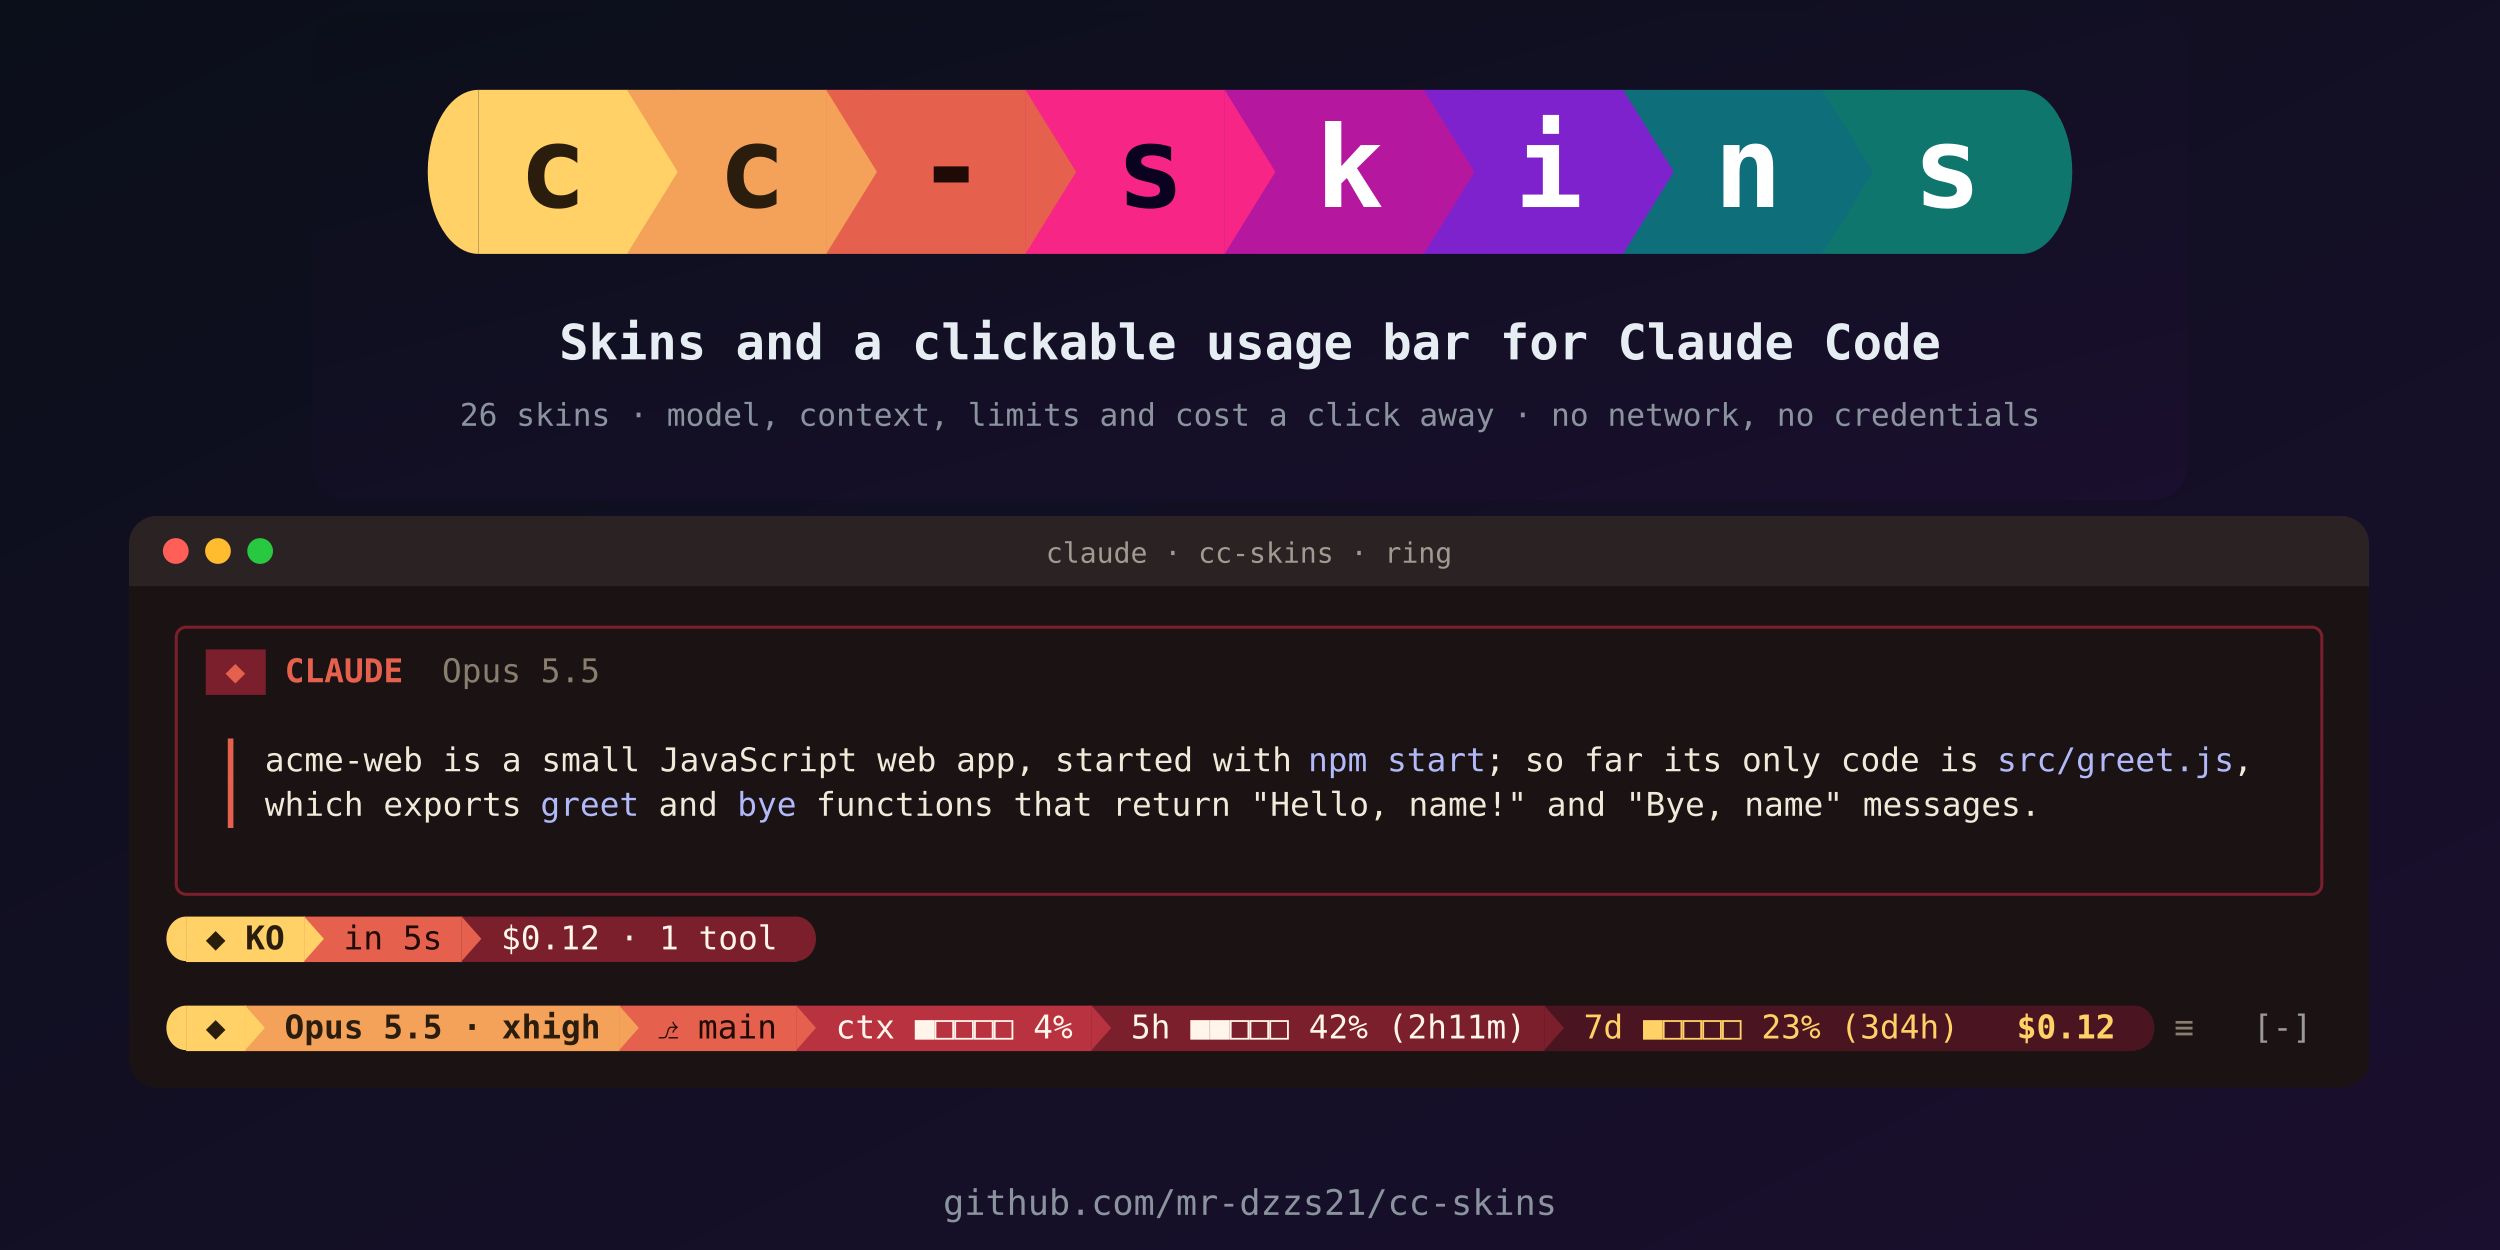
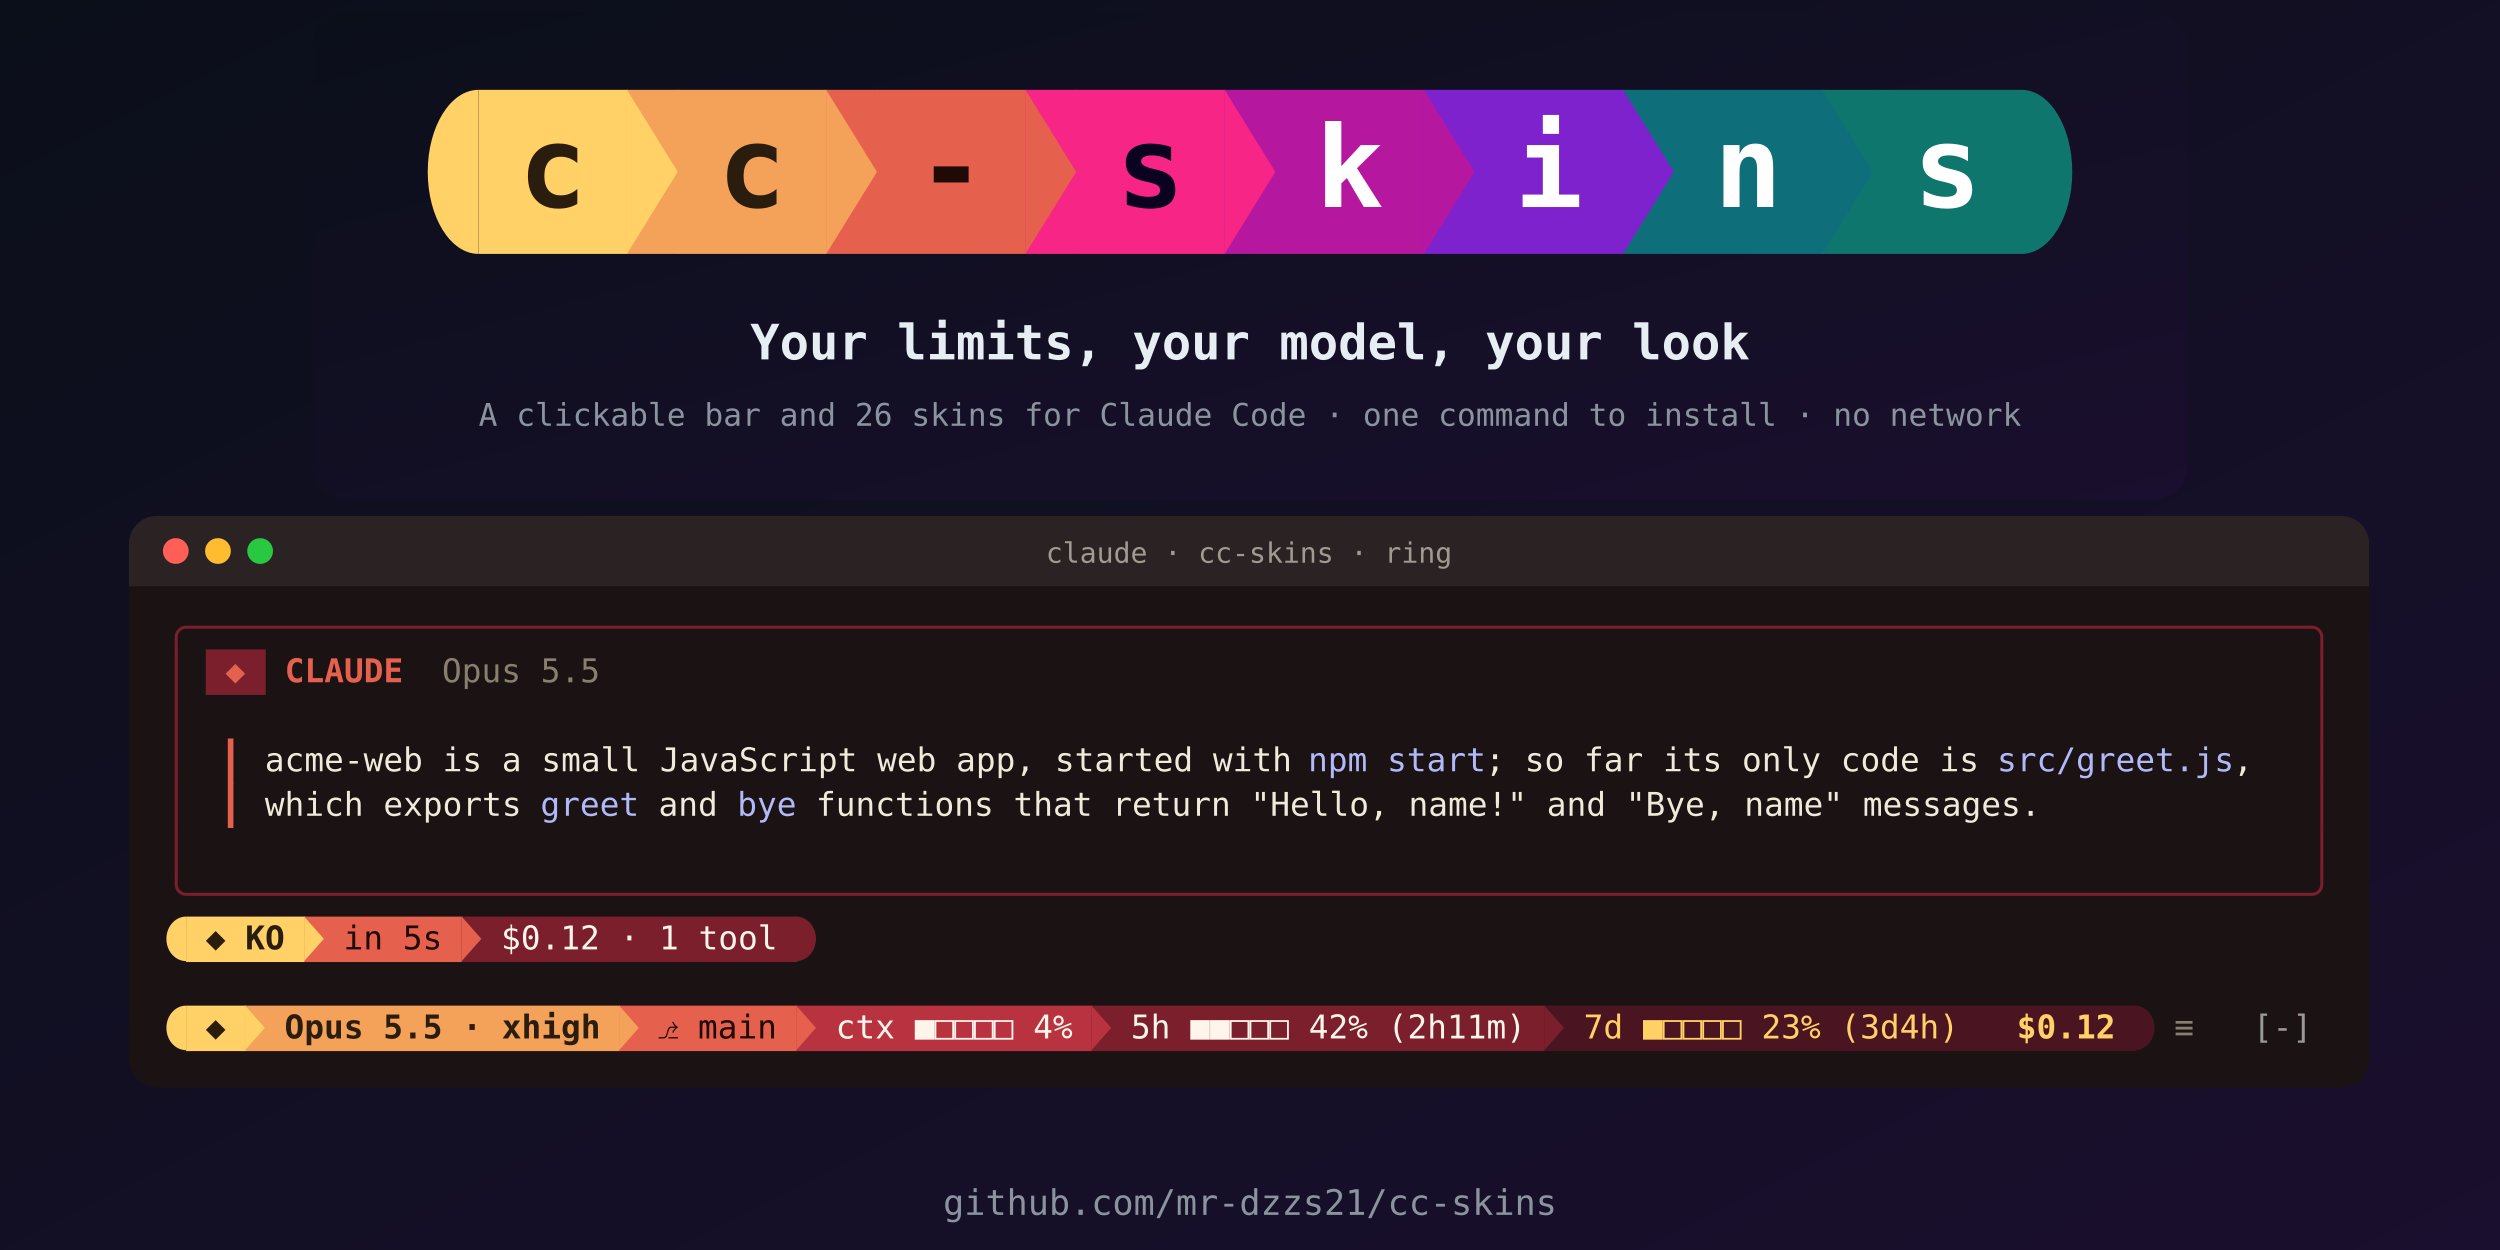
<svg xmlns="http://www.w3.org/2000/svg" width="1280" height="640" viewBox="0 0 1280 640" font-family="'JetBrains Mono','SF Mono',Menlo,Consolas,monospace">
  <defs>
    <linearGradient id="bg" x1="0" y1="0" x2="1" y2="1">
      <stop offset="0" stop-color="#0b0f1a" />
      <stop offset="1" stop-color="#1a0f2e" />
    </linearGradient>
  </defs>
  <rect width="1280" height="640" fill="url(#bg)" />
  <svg x="160" y="6" width="960" height="250" viewBox="0 0 960 250">
    <defs>
      <linearGradient id="night" x1="0" y1="0" x2="1" y2="1">
        <stop offset="0" stop-color="#0b0f1a" />
        <stop offset="1" stop-color="#1a0f2e" />
      </linearGradient>
    </defs>
    <rect width="960" height="250" rx="18" fill="url(#night)" />
    <path d="M85 40A26 42 0 0 0 85 124Z" fill="#ffd166" />
    <rect x="85" y="40" width="76.5" height="84" fill="#ffd166" />
    <text x="123" y="100" fill="#2b1d0e" font-size="58" font-weight="800" text-anchor="middle">c</text>
    <rect x="161" y="40" width="26.5" height="84" fill="#f4a259" />
    <path d="M161 40L187 82L161 124Z" fill="#ffd166" />
    <rect x="187" y="40" width="76.5" height="84" fill="#f4a259" />
    <text x="225" y="100" fill="#2b1d0e" font-size="58" font-weight="800" text-anchor="middle">c</text>
    <rect x="263" y="40" width="26.5" height="84" fill="#e5604d" />
    <path d="M263 40L289 82L263 124Z" fill="#f4a259" />
    <rect x="289" y="40" width="76.5" height="84" fill="#e5604d" />
    <text x="327" y="100" fill="#1f0a05" font-size="58" font-weight="800" text-anchor="middle">-</text>
    <rect x="365" y="40" width="26.5" height="84" fill="#f72585" />
    <path d="M365 40L391 82L365 124Z" fill="#e5604d" />
    <rect x="391" y="40" width="76.5" height="84" fill="#f72585" />
    <text x="429" y="100" fill="#0b0221" font-size="58" font-weight="800" text-anchor="middle">s</text>
    <rect x="467" y="40" width="26.5" height="84" fill="#b5179e" />
    <path d="M467 40L493 82L467 124Z" fill="#f72585" />
    <rect x="493" y="40" width="76.5" height="84" fill="#b5179e" />
    <text x="531" y="100" fill="#ffffff" font-size="58" font-weight="800" text-anchor="middle">k</text>
    <rect x="569" y="40" width="26.5" height="84" fill="#7e22ce" />
    <path d="M569 40L595 82L569 124Z" fill="#b5179e" />
    <rect x="595" y="40" width="76.5" height="84" fill="#7e22ce" />
    <text x="633" y="100" fill="#ffffff" font-size="58" font-weight="800" text-anchor="middle">i</text>
    <rect x="671" y="40" width="26.5" height="84" fill="#0e6e7a" />
    <path d="M671 40L697 82L671 124Z" fill="#7e22ce" />
    <rect x="697" y="40" width="76.5" height="84" fill="#0e6e7a" />
    <text x="735" y="100" fill="#ffffff" font-size="58" font-weight="800" text-anchor="middle">n</text>
    <rect x="773" y="40" width="26.5" height="84" fill="#0f766e" />
    <path d="M773 40L799 82L773 124Z" fill="#0e6e7a" />
    <rect x="799" y="40" width="76.5" height="84" fill="#0f766e" />
    <text x="837" y="100" fill="#ffffff" font-size="58" font-weight="800" text-anchor="middle">s</text>
    <path d="M875 40A26 42 0 0 1 875 124Z" fill="#0f766e" />
-     <text x="480" y="178" fill="#e6edf3" font-size="25" font-weight="700" text-anchor="middle">Skins and a clickable usage bar for Claude Code</text>
-     <text x="480" y="212" fill="#8b949e" font-size="16" text-anchor="middle">26 skins · model, context, limits and cost a click away · no network, no credentials</text>
+     <text x="480" y="178" fill="#e6edf3" font-size="25" font-weight="700" text-anchor="middle">Your limits, your model, your look</text>
+     <text x="480" y="212" fill="#8b949e" font-size="16" text-anchor="middle">A clickable bar and 26 skins for Claude Code · one command to install · no network</text>
  </svg>
  <svg x="66" y="264" width="1147" height="293" viewBox="0 0 956 244" font-family="'JetBrains Mono','SF Mono',Menlo,Consolas,monospace" font-size="14">
    <rect width="956" height="244" rx="12" fill="#1a1213" />
    <path d="M0 12a12 12 0 0 1 12-12h932a12 12 0 0 1 12 12v18H0Z" fill="#f1e9da" opacity=".08" />
    <circle cx="20" cy="15" r="5.5" fill="#ff5f57" />
    <circle cx="38" cy="15" r="5.5" fill="#febc2e" />
    <circle cx="56" cy="15" r="5.5" fill="#28c840" />
    <text x="478" y="20" fill="#f1e9da" opacity=".6" text-anchor="middle" font-size="12">claude · cc-skins · ring</text>
    <path d="M24.4 47.5h907.4" stroke="#7a1f2b" stroke-width="1.3" />
    <path d="M20.2 57.2V51.7a4.2 4.2 0 0 1 4.2 -4.2H24.6" stroke="#7a1f2b" stroke-width="1.3" fill="none" />
    <path d="M931.4 47.5H931.6a4.2 4.2 0 0 1 4.2 4.2V57.2" stroke="#7a1f2b" stroke-width="1.3" fill="none" />
    <rect x="32.8" y="57.0" width="25.6" height="19.4" fill="#7a1f2b" />
    <path d="M20.2 57.0v19.2" stroke="#7a1f2b" stroke-width="1.3" fill="none" />
    <path d="M935.8 57.0v19.2" stroke="#7a1f2b" stroke-width="1.3" fill="none" />
    <text x="41.2" y="71.0" fill="#e5604d" font-weight="700" textLength="75.6" lengthAdjust="spacingAndGlyphs" xml:space="preserve">◆  CLAUDE</text>
    <text x="133.6" y="71.0" fill="#8a7f6e" textLength="67.2" lengthAdjust="spacingAndGlyphs" xml:space="preserve">Opus 5.5</text>
    <path d="M20.2 76.0v19.2" stroke="#7a1f2b" stroke-width="1.3" fill="none" />
    <path d="M935.8 76.0v19.2" stroke="#7a1f2b" stroke-width="1.3" fill="none" />
    <path d="M20.2 95.0v19.2" stroke="#7a1f2b" stroke-width="1.3" fill="none" />
    <rect x="42.2" y="95.0" width="2.4" height="19.2" fill="#e5604d" />
    <path d="M935.8 95.0v19.2" stroke="#7a1f2b" stroke-width="1.3" fill="none" />
    <text x="58.0" y="109.0" fill="#f1e9da" textLength="436.8" lengthAdjust="spacingAndGlyphs" xml:space="preserve">acme-web is a small JavaScript web app, started with</text>
    <text x="503.2" y="109.0" fill="#b1b9f9" textLength="75.6" lengthAdjust="spacingAndGlyphs" xml:space="preserve">npm start</text>
    <text x="578.8" y="109.0" fill="#f1e9da" textLength="210.0" lengthAdjust="spacingAndGlyphs" xml:space="preserve">; so far its only code is</text>
    <text x="797.2" y="109.0" fill="#b1b9f9" textLength="100.8" lengthAdjust="spacingAndGlyphs" xml:space="preserve">src/greet.js</text>
    <text x="898.0" y="109.0" fill="#f1e9da" textLength="8.4" lengthAdjust="spacingAndGlyphs" xml:space="preserve">,</text>
    <path d="M20.2 114.0v19.2" stroke="#7a1f2b" stroke-width="1.3" fill="none" />
    <rect x="42.2" y="114.0" width="2.4" height="19.2" fill="#e5604d" />
    <path d="M935.8 114.0v19.2" stroke="#7a1f2b" stroke-width="1.3" fill="none" />
    <text x="58.0" y="128.0" fill="#f1e9da" textLength="109.2" lengthAdjust="spacingAndGlyphs" xml:space="preserve">which exports</text>
    <text x="175.6" y="128.0" fill="#b1b9f9" textLength="42.0" lengthAdjust="spacingAndGlyphs" xml:space="preserve">greet</text>
    <text x="226.0" y="128.0" fill="#f1e9da" textLength="25.2" lengthAdjust="spacingAndGlyphs" xml:space="preserve">and</text>
    <text x="259.6" y="128.0" fill="#b1b9f9" textLength="25.2" lengthAdjust="spacingAndGlyphs" xml:space="preserve">bye</text>
    <text x="293.2" y="128.0" fill="#f1e9da" textLength="520.8" lengthAdjust="spacingAndGlyphs" xml:space="preserve">functions that return "Hello, name!" and "Bye, name" messages.</text>
    <path d="M20.2 133.0v19.2" stroke="#7a1f2b" stroke-width="1.3" fill="none" />
    <path d="M935.8 133.0v19.2" stroke="#7a1f2b" stroke-width="1.3" fill="none" />
    <path d="M24.4 161.5h907.4" stroke="#7a1f2b" stroke-width="1.3" />
    <path d="M20.2 151.8V157.3a4.2 4.2 0 0 0 4.2 4.2H24.6" stroke="#7a1f2b" stroke-width="1.3" fill="none" />
    <path d="M931.4 161.5H931.6a4.2 4.2 0 0 0 4.2 -4.2V151.8" stroke="#7a1f2b" stroke-width="1.3" fill="none" />
    <rect x="24.4" y="171.0" width="50.8" height="19.4" fill="#ffd166" />
    <rect x="74.8" y="171.0" width="67.6" height="19.4" fill="#e5604d" />
    <rect x="142.0" y="171.0" width="143.2" height="19.4" fill="#7a1f2b" />
    <path d="M24.4 171.0A8.4 9.5 0 0 0 24.4 190.0Z" fill="#ffd166" />
    <path d="M74.8 171.0L83.2 180.5L74.8 190.0Z" fill="#ffd166" />
    <path d="M142.0 171.0L150.4 180.5L142.0 190.0Z" fill="#e5604d" />
    <path d="M284.8 171.0A8.4 9.5 0 0 1 284.8 190.0Z" fill="#7a1f2b" />
    <text x="32.8" y="185.0" fill="#2b1d0e" font-weight="700" textLength="33.6" lengthAdjust="spacingAndGlyphs" xml:space="preserve">◆ KO</text>
    <text x="91.6" y="185.0" fill="#1f0a05" textLength="42.0" lengthAdjust="spacingAndGlyphs" xml:space="preserve">in 5s</text>
    <text x="158.8" y="185.0" fill="#fff5eb" textLength="117.6" lengthAdjust="spacingAndGlyphs" xml:space="preserve">$0.12 · 1 tool</text>
    <rect x="24.4" y="209.0" width="25.6" height="19.4" fill="#ffd166" />
    <rect x="49.6" y="209.0" width="160.0" height="19.4" fill="#f4a259" />
    <rect x="209.2" y="209.0" width="76.0" height="19.4" fill="#e5604d" />
    <rect x="284.8" y="209.0" width="126.4" height="19.4" fill="#b8323f" />
    <rect x="410.8" y="209.0" width="193.6" height="19.4" fill="#7a1f2b" />
    <rect x="604.0" y="209.0" width="252.4" height="19.4" fill="#4a1520" />
    <path d="M24.4 209.0A8.4 9.5 0 0 0 24.4 228.0Z" fill="#ffd166" />
    <path d="M49.6 209.0L58.0 218.5L49.6 228.0Z" fill="#ffd166" />
    <path d="M209.2 209.0L217.6 218.5L209.2 228.0Z" fill="#f4a259" />
    <path d="M284.8 209.0L293.2 218.5L284.8 228.0Z" fill="#e5604d" />
    <path d="M410.8 209.0L419.2 218.5L410.8 228.0Z" fill="#b8323f" />
    <path d="M604.0 209.0L612.4 218.5L604.0 228.0Z" fill="#7a1f2b" />
    <path d="M788.8 209.0L797.2 218.5L788.8 228.0Z" fill="#4a1520" />
    <path d="M856.0 209.0A8.4 9.5 0 0 1 856.0 228.0Z" fill="#4a1520" />
    <text x="32.8" y="223.0" fill="#2b1d0e" font-weight="700" textLength="8.4" lengthAdjust="spacingAndGlyphs" xml:space="preserve">◆</text>
    <text x="66.4" y="223.0" fill="#2b1d0e" font-weight="700" textLength="134.4" lengthAdjust="spacingAndGlyphs" xml:space="preserve">Opus 5.5 · xhigh</text>
    <text x="226.0" y="223.0" fill="#1f0a05" textLength="50.4" lengthAdjust="spacingAndGlyphs" xml:space="preserve">⎇ main</text>
    <text x="301.6" y="223.0" fill="#fff5eb" textLength="100.8" lengthAdjust="spacingAndGlyphs" xml:space="preserve">ctx ■□□□□ 4%</text>
    <text x="427.6" y="223.0" fill="#fff5eb" textLength="168.0" lengthAdjust="spacingAndGlyphs" xml:space="preserve">5h ■■□□□ 42% (2h11m)</text>
    <text x="620.8" y="223.0" fill="#ffd166" textLength="159.6" lengthAdjust="spacingAndGlyphs" xml:space="preserve">7d ■□□□□ 23% (3d4h)</text>
    <text x="805.6" y="223.0" fill="#ffd166" font-weight="700" textLength="42.0" lengthAdjust="spacingAndGlyphs" xml:space="preserve">$0.12</text>
    <text x="872.8" y="223.0" fill="#8a7f6e" textLength="8.4" lengthAdjust="spacingAndGlyphs" xml:space="preserve">≡</text>
    <text x="906.4" y="223.0" fill="#999999" textLength="25.2" lengthAdjust="spacingAndGlyphs" xml:space="preserve">[-]</text>
  </svg>
  <text x="640" y="622" fill="#8b949e" font-size="18" text-anchor="middle">github.com/mr-dzzs21/cc-skins</text>
</svg>
